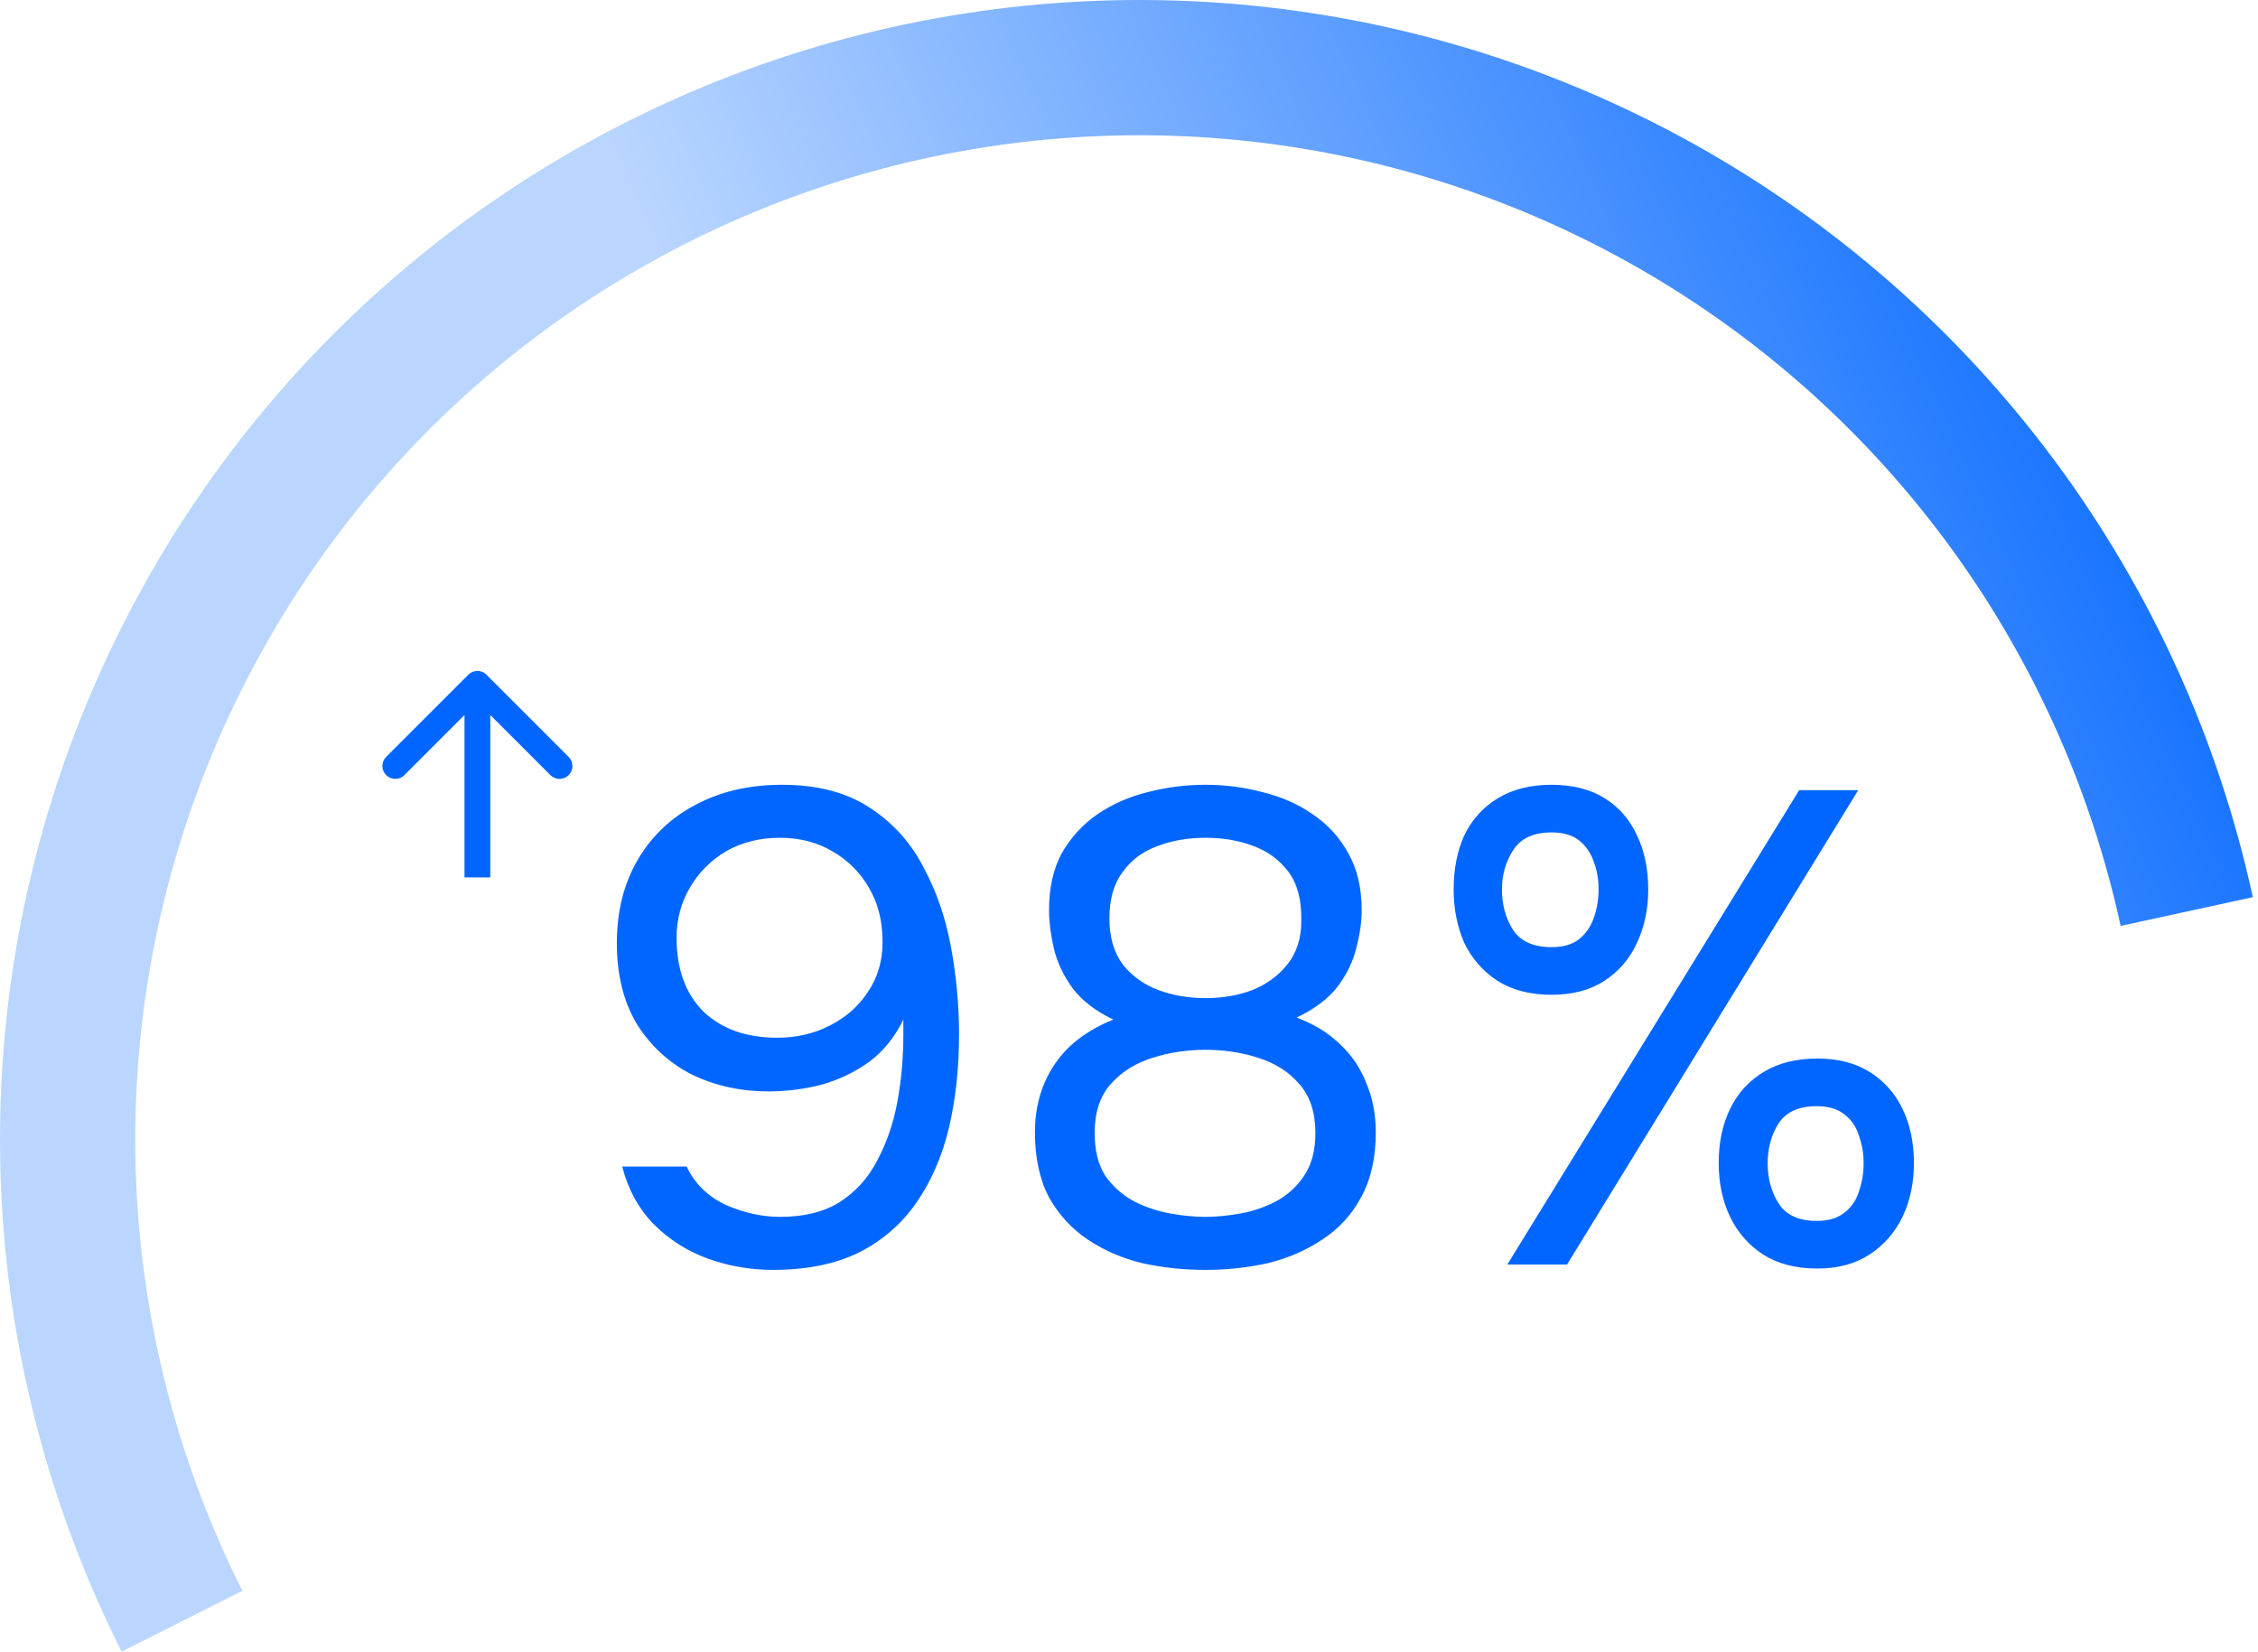
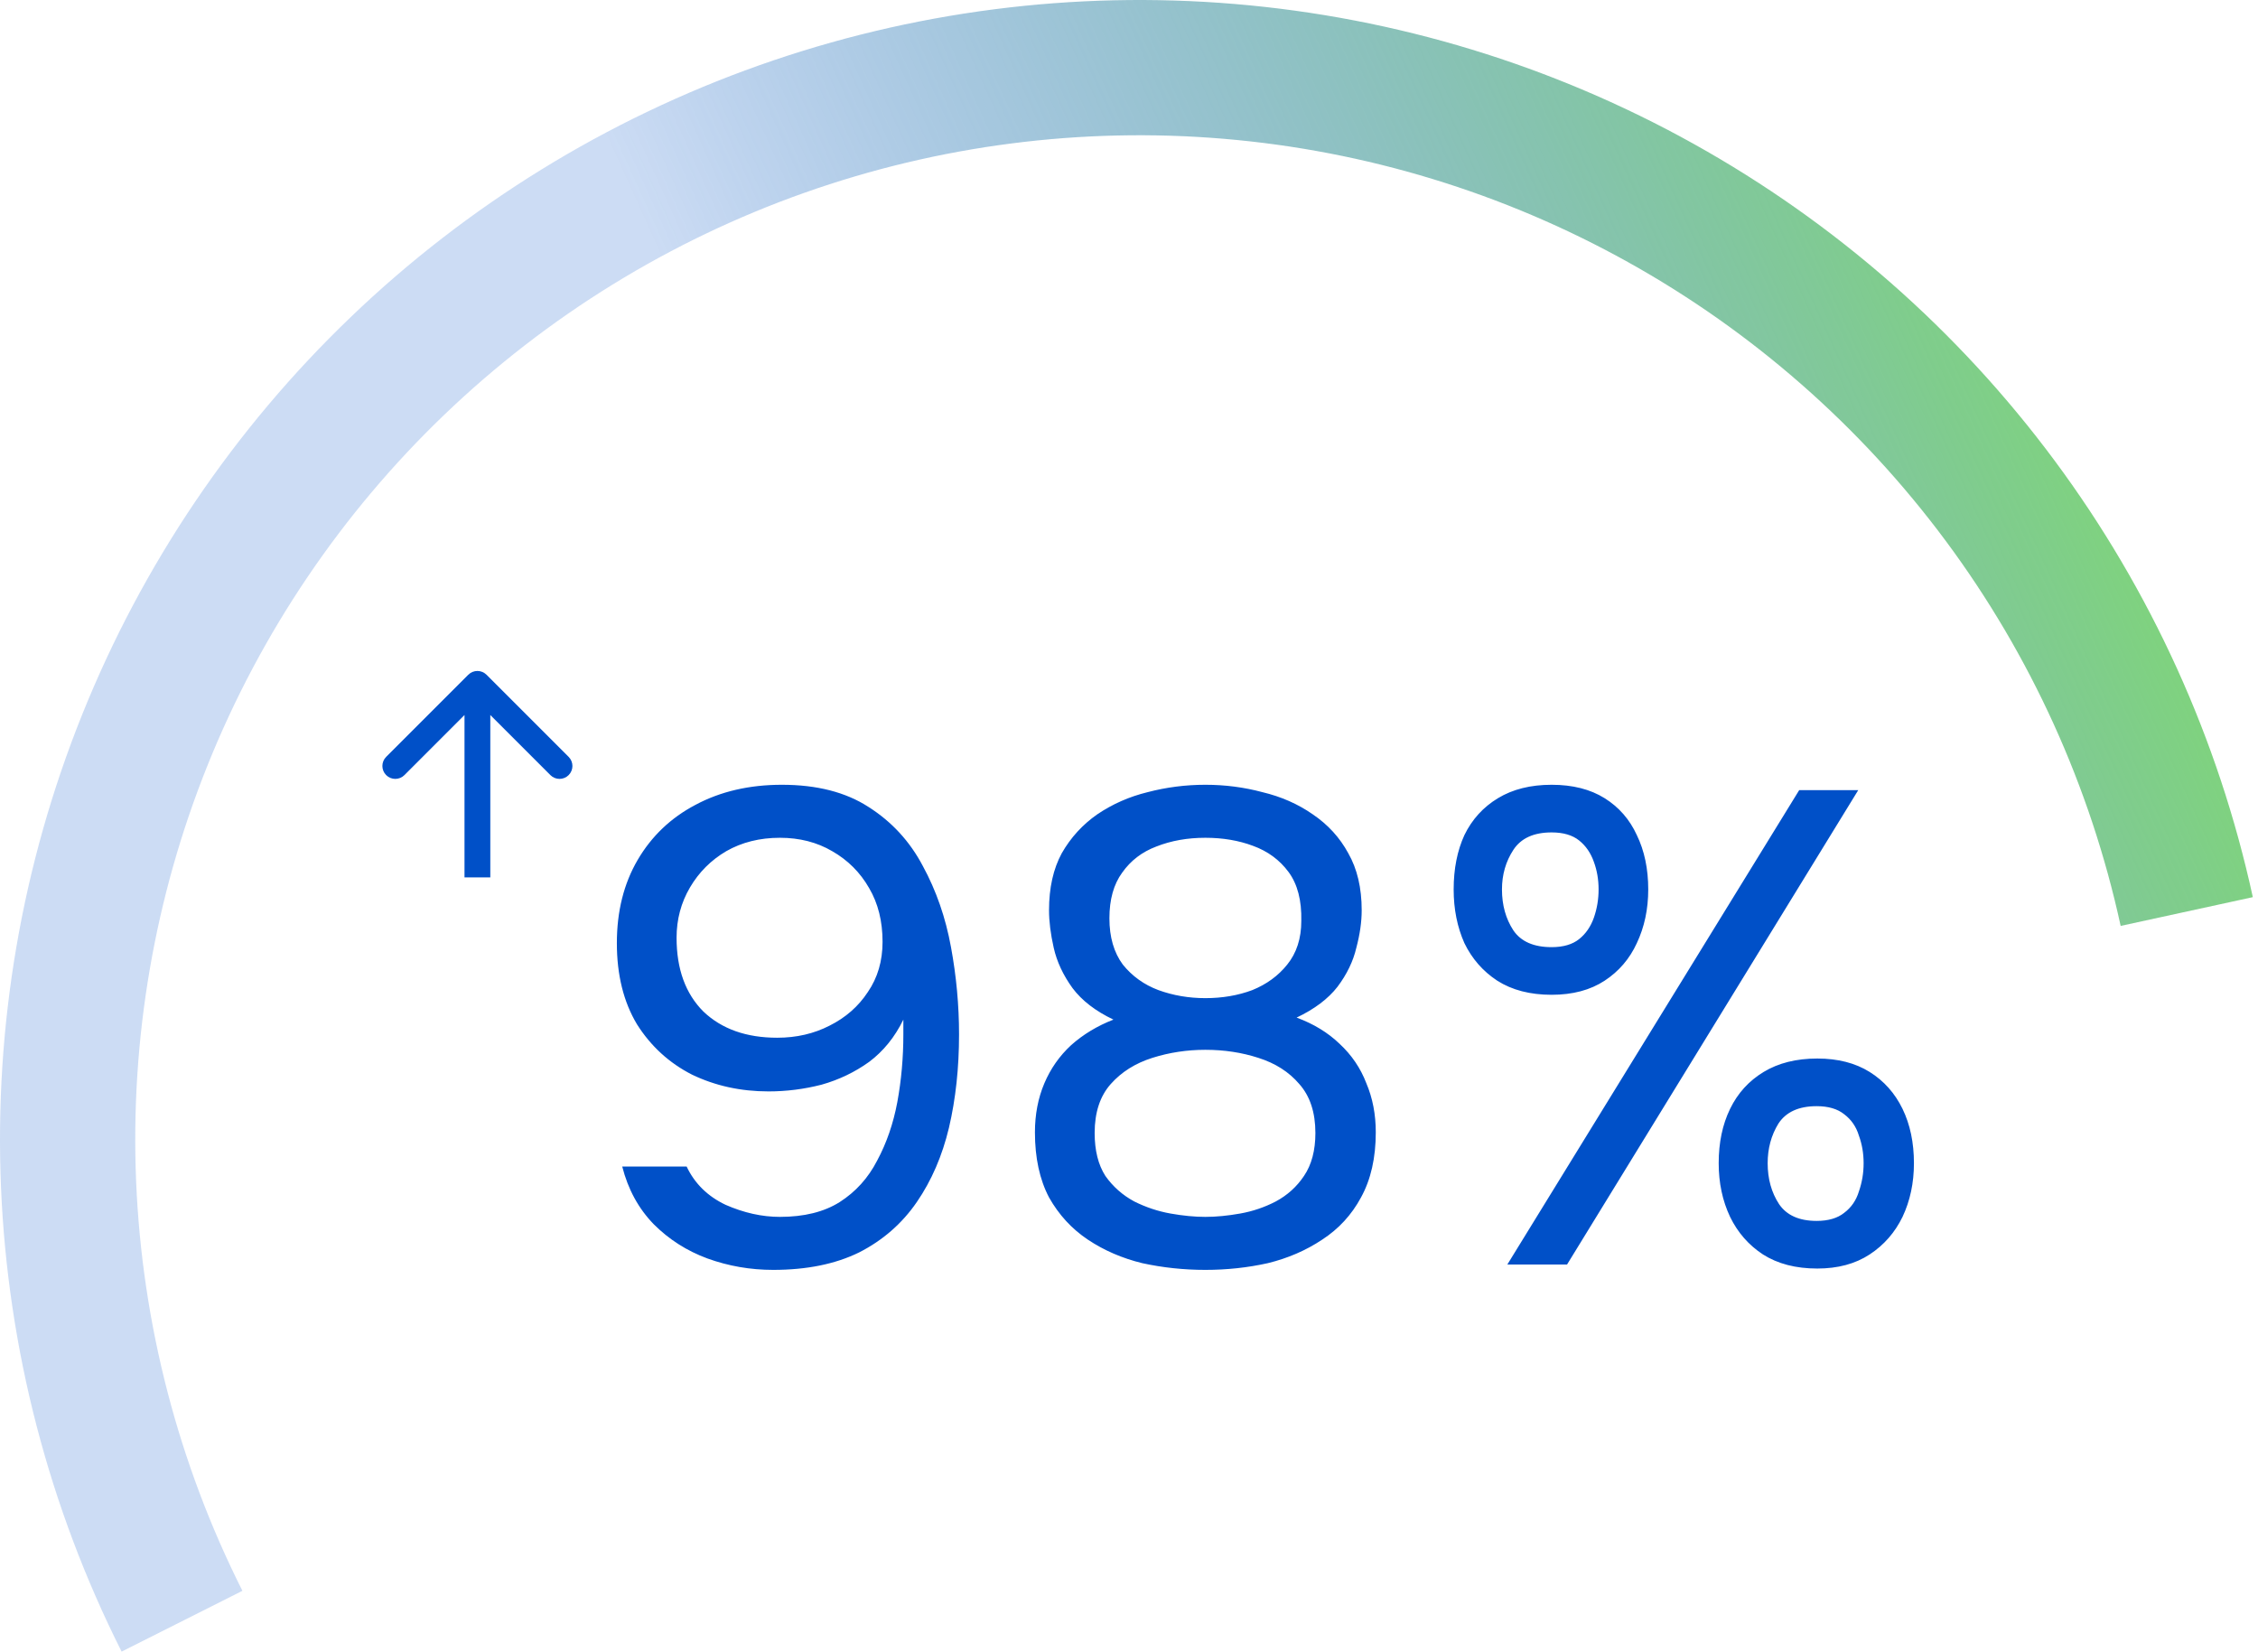
<svg xmlns="http://www.w3.org/2000/svg" width="175" height="128" viewBox="0 0 175 128" fill="none">
-   <path d="M174.599 69.529C171.934 57.282 166.692 45.743 159.223 35.679C151.753 25.615 142.227 17.256 131.277 11.158C120.327 5.059 108.204 1.362 95.714 0.311C83.225 -0.74 70.654 0.88 58.839 5.062C47.024 9.245 36.234 15.894 27.188 24.569C18.141 33.243 11.045 43.744 6.371 55.373C1.697 67.002 -0.449 79.493 0.078 92.016C0.604 104.538 3.791 116.804 9.425 128L18.788 123.288C13.823 113.421 11.015 102.611 10.551 91.575C10.087 80.539 11.978 69.531 16.097 59.283C20.217 49.034 26.471 39.78 34.443 32.135C42.416 24.49 51.925 18.63 62.337 14.944C72.75 11.258 83.828 9.83 94.835 10.756C105.842 11.682 116.526 14.941 126.176 20.315C135.827 25.689 144.222 33.056 150.805 41.926C157.388 50.796 162.007 60.965 164.356 71.758L174.599 69.529Z" fill="url(#paint0_linear_5313_32648)" />
-   <path d="M37.707 52.293C37.317 51.902 36.683 51.902 36.293 52.293L29.929 58.657C29.538 59.047 29.538 59.681 29.929 60.071C30.32 60.462 30.953 60.462 31.343 60.071L37 54.414L42.657 60.071C43.047 60.462 43.681 60.462 44.071 60.071C44.462 59.681 44.462 59.047 44.071 58.657L37.707 52.293ZM36 67V68H38V67H36ZM36 53V67H38V53H36Z" fill="#0166FF" />
-   <path d="M59.924 98.416C58.156 98.416 56.457 98.121 54.828 97.532C53.233 96.943 51.847 96.059 50.668 94.88C49.489 93.667 48.675 92.176 48.224 90.408H53.216C53.84 91.725 54.845 92.713 56.232 93.372C57.653 93.996 59.057 94.308 60.444 94.308C62.316 94.308 63.859 93.927 65.072 93.164C66.32 92.367 67.291 91.292 67.984 89.94C68.712 88.588 69.232 87.08 69.544 85.416C69.856 83.717 70.012 81.967 70.012 80.164C70.012 79.991 70.012 79.8 70.012 79.592C70.012 79.384 70.012 79.193 70.012 79.02C69.353 80.372 68.469 81.464 67.36 82.296C66.251 83.093 65.02 83.683 63.668 84.064C62.316 84.411 60.947 84.584 59.56 84.584C57.411 84.584 55.435 84.151 53.632 83.284C51.864 82.383 50.443 81.083 49.368 79.384C48.328 77.651 47.808 75.553 47.808 73.092C47.808 70.631 48.345 68.481 49.42 66.644C50.495 64.807 51.985 63.385 53.892 62.38C55.833 61.34 58.069 60.82 60.6 60.82C63.304 60.82 65.54 61.392 67.308 62.536C69.111 63.68 70.515 65.205 71.52 67.112C72.56 69.019 73.288 71.116 73.704 73.404C74.12 75.657 74.328 77.911 74.328 80.164C74.328 82.764 74.068 85.173 73.548 87.392C73.028 89.576 72.196 91.5 71.052 93.164C69.908 94.828 68.417 96.128 66.58 97.064C64.743 97.965 62.524 98.416 59.924 98.416ZM60.236 80.424C61.727 80.424 63.079 80.112 64.292 79.488C65.54 78.864 66.528 77.997 67.256 76.888C68.019 75.779 68.4 74.479 68.4 72.988C68.4 71.393 68.053 70.007 67.36 68.828C66.667 67.615 65.713 66.661 64.5 65.968C63.321 65.275 61.969 64.928 60.444 64.928C58.884 64.928 57.497 65.275 56.284 65.968C55.105 66.661 54.169 67.597 53.476 68.776C52.783 69.955 52.436 71.255 52.436 72.676C52.436 75.103 53.129 77.009 54.516 78.396C55.937 79.748 57.844 80.424 60.236 80.424ZM93.418 98.416C91.754 98.416 90.125 98.243 88.53 97.896C86.97 97.515 85.566 96.908 84.318 96.076C83.07 95.244 82.065 94.152 81.302 92.8C80.574 91.413 80.21 89.732 80.21 87.756C80.21 86.369 80.453 85.104 80.938 83.96C81.423 82.816 82.117 81.828 83.018 80.996C83.954 80.164 85.046 79.505 86.294 79.02C84.907 78.361 83.85 77.547 83.122 76.576C82.394 75.571 81.909 74.531 81.666 73.456C81.423 72.381 81.302 71.411 81.302 70.544C81.302 68.811 81.631 67.337 82.29 66.124C82.983 64.911 83.902 63.905 85.046 63.108C86.225 62.311 87.525 61.739 88.946 61.392C90.402 61.011 91.893 60.82 93.418 60.82C94.943 60.82 96.417 61.011 97.838 61.392C99.294 61.739 100.594 62.311 101.738 63.108C102.917 63.905 103.835 64.911 104.494 66.124C105.187 67.337 105.534 68.811 105.534 70.544C105.534 71.445 105.395 72.416 105.118 73.456C104.875 74.496 104.39 75.501 103.662 76.472C102.934 77.408 101.877 78.205 100.49 78.864C101.807 79.349 102.917 80.025 103.818 80.892C104.754 81.759 105.447 82.781 105.898 83.96C106.383 85.104 106.626 86.369 106.626 87.756C106.626 89.732 106.245 91.413 105.482 92.8C104.754 94.152 103.749 95.244 102.466 96.076C101.218 96.908 99.814 97.515 98.254 97.896C96.694 98.243 95.082 98.416 93.418 98.416ZM93.418 94.308C94.25 94.308 95.151 94.221 96.122 94.048C97.093 93.875 98.011 93.563 98.878 93.112C99.779 92.627 100.507 91.968 101.062 91.136C101.651 90.269 101.946 89.16 101.946 87.808C101.946 86.213 101.53 84.948 100.698 84.012C99.901 83.076 98.843 82.4 97.526 81.984C96.243 81.568 94.874 81.36 93.418 81.36C91.997 81.36 90.627 81.568 89.31 81.984C87.993 82.4 86.918 83.076 86.086 84.012C85.254 84.948 84.838 86.213 84.838 87.808C84.838 89.16 85.115 90.269 85.67 91.136C86.259 91.968 87.005 92.627 87.906 93.112C88.807 93.563 89.743 93.875 90.714 94.048C91.685 94.221 92.586 94.308 93.418 94.308ZM93.418 77.356C94.735 77.356 95.949 77.148 97.058 76.732C98.167 76.281 99.069 75.623 99.762 74.756C100.49 73.855 100.854 72.728 100.854 71.376C100.889 69.781 100.559 68.516 99.866 67.58C99.173 66.644 98.254 65.968 97.11 65.552C96.001 65.136 94.77 64.928 93.418 64.928C92.031 64.928 90.766 65.153 89.622 65.604C88.513 66.02 87.629 66.696 86.97 67.632C86.311 68.533 85.982 69.712 85.982 71.168C85.982 72.624 86.329 73.82 87.022 74.756C87.75 75.657 88.669 76.316 89.778 76.732C90.922 77.148 92.135 77.356 93.418 77.356ZM116.822 98L139.442 61.236H144.018L121.45 98H116.822ZM140.846 98.312C139.182 98.312 137.778 97.948 136.634 97.22C135.524 96.492 134.675 95.521 134.086 94.308C133.496 93.06 133.202 91.673 133.202 90.148C133.202 88.553 133.496 87.149 134.086 85.936C134.675 84.723 135.542 83.769 136.686 83.076C137.83 82.383 139.216 82.036 140.846 82.036C142.44 82.036 143.792 82.383 144.902 83.076C146.011 83.769 146.86 84.723 147.45 85.936C148.039 87.149 148.334 88.553 148.334 90.148C148.334 91.673 148.039 93.06 147.45 94.308C146.86 95.521 146.011 96.492 144.902 97.22C143.792 97.948 142.44 98.312 140.846 98.312ZM140.794 94.62C141.695 94.62 142.406 94.412 142.926 93.996C143.48 93.58 143.862 93.025 144.07 92.332C144.312 91.639 144.434 90.911 144.434 90.148C144.434 89.385 144.312 88.675 144.07 88.016C143.862 87.323 143.48 86.768 142.926 86.352C142.406 85.936 141.695 85.728 140.794 85.728C139.407 85.728 138.419 86.179 137.83 87.08C137.275 87.981 136.998 89.004 136.998 90.148C136.998 91.361 137.292 92.419 137.882 93.32C138.471 94.187 139.442 94.62 140.794 94.62ZM120.254 77.096C118.59 77.096 117.186 76.732 116.042 76.004C114.932 75.276 114.083 74.305 113.494 73.092C112.939 71.844 112.662 70.457 112.662 68.932C112.662 67.337 112.939 65.933 113.494 64.72C114.083 63.507 114.95 62.553 116.094 61.86C117.238 61.167 118.624 60.82 120.254 60.82C121.883 60.82 123.252 61.167 124.362 61.86C125.471 62.553 126.303 63.507 126.858 64.72C127.447 65.933 127.742 67.337 127.742 68.932C127.742 70.457 127.447 71.844 126.858 73.092C126.303 74.305 125.471 75.276 124.362 76.004C123.252 76.732 121.883 77.096 120.254 77.096ZM120.254 73.404C121.155 73.404 121.866 73.196 122.386 72.78C122.906 72.364 123.287 71.809 123.53 71.116C123.772 70.423 123.894 69.695 123.894 68.932C123.894 68.169 123.772 67.459 123.53 66.8C123.287 66.107 122.906 65.552 122.386 65.136C121.866 64.72 121.155 64.512 120.254 64.512C118.867 64.512 117.879 64.963 117.29 65.864C116.7 66.765 116.406 67.788 116.406 68.932C116.406 70.145 116.7 71.203 117.29 72.104C117.879 72.971 118.867 73.404 120.254 73.404Z" fill="#0166FF" />
+   <path d="M174.599 69.529C171.934 57.282 166.692 45.743 159.223 35.679C151.753 25.615 142.227 17.256 131.277 11.158C120.327 5.059 108.204 1.362 95.714 0.311C83.225 -0.74 70.654 0.88 58.839 5.062C47.024 9.245 36.234 15.894 27.188 24.569C18.141 33.243 11.045 43.744 6.371 55.373C1.697 67.002 -0.449 79.493 0.078 92.016C0.604 104.538 3.791 116.804 9.425 128L18.788 123.288C13.823 113.421 11.015 102.611 10.551 91.575C10.087 80.539 11.978 69.531 16.097 59.283C20.217 49.034 26.471 39.78 34.443 32.135C42.416 24.49 51.925 18.63 62.337 14.944C72.75 11.258 83.828 9.83 94.835 10.756C105.842 11.682 116.526 14.941 126.176 20.315C135.827 25.689 144.222 33.056 150.805 41.926C157.388 50.796 162.007 60.965 164.356 71.758L174.599 69.529Z" fill="url(#paint0_linear_10001_40073)" />
+   <path d="M37.707 52.293C37.317 51.902 36.683 51.902 36.293 52.293L29.929 58.657C29.538 59.047 29.538 59.681 29.929 60.071C30.32 60.462 30.953 60.462 31.343 60.071L37 54.414L42.657 60.071C43.047 60.462 43.681 60.462 44.071 60.071C44.462 59.681 44.462 59.047 44.071 58.657L37.707 52.293ZM36 67V68H38V67H36ZM36 53V67H38V53H36Z" fill="#0050C8" />
+   <path d="M59.924 98.416C58.156 98.416 56.457 98.121 54.828 97.532C53.233 96.943 51.847 96.059 50.668 94.88C49.489 93.667 48.675 92.176 48.224 90.408H53.216C53.84 91.725 54.845 92.713 56.232 93.372C57.653 93.996 59.057 94.308 60.444 94.308C62.316 94.308 63.859 93.927 65.072 93.164C66.32 92.367 67.291 91.292 67.984 89.94C68.712 88.588 69.232 87.08 69.544 85.416C69.856 83.717 70.012 81.967 70.012 80.164C70.012 79.991 70.012 79.8 70.012 79.592C70.012 79.384 70.012 79.193 70.012 79.02C69.353 80.372 68.469 81.464 67.36 82.296C66.251 83.093 65.02 83.683 63.668 84.064C62.316 84.411 60.947 84.584 59.56 84.584C57.411 84.584 55.435 84.151 53.632 83.284C51.864 82.383 50.443 81.083 49.368 79.384C48.328 77.651 47.808 75.553 47.808 73.092C47.808 70.631 48.345 68.481 49.42 66.644C50.495 64.807 51.985 63.385 53.892 62.38C55.833 61.34 58.069 60.82 60.6 60.82C63.304 60.82 65.54 61.392 67.308 62.536C69.111 63.68 70.515 65.205 71.52 67.112C72.56 69.019 73.288 71.116 73.704 73.404C74.12 75.657 74.328 77.911 74.328 80.164C74.328 82.764 74.068 85.173 73.548 87.392C73.028 89.576 72.196 91.5 71.052 93.164C69.908 94.828 68.417 96.128 66.58 97.064C64.743 97.965 62.524 98.416 59.924 98.416ZM60.236 80.424C61.727 80.424 63.079 80.112 64.292 79.488C65.54 78.864 66.528 77.997 67.256 76.888C68.019 75.779 68.4 74.479 68.4 72.988C68.4 71.393 68.053 70.007 67.36 68.828C66.667 67.615 65.713 66.661 64.5 65.968C63.321 65.275 61.969 64.928 60.444 64.928C58.884 64.928 57.497 65.275 56.284 65.968C55.105 66.661 54.169 67.597 53.476 68.776C52.783 69.955 52.436 71.255 52.436 72.676C52.436 75.103 53.129 77.009 54.516 78.396C55.937 79.748 57.844 80.424 60.236 80.424ZM93.418 98.416C91.754 98.416 90.125 98.243 88.53 97.896C86.97 97.515 85.566 96.908 84.318 96.076C83.07 95.244 82.065 94.152 81.302 92.8C80.574 91.413 80.21 89.732 80.21 87.756C80.21 86.369 80.453 85.104 80.938 83.96C81.423 82.816 82.117 81.828 83.018 80.996C83.954 80.164 85.046 79.505 86.294 79.02C84.907 78.361 83.85 77.547 83.122 76.576C82.394 75.571 81.909 74.531 81.666 73.456C81.423 72.381 81.302 71.411 81.302 70.544C81.302 68.811 81.631 67.337 82.29 66.124C82.983 64.911 83.902 63.905 85.046 63.108C86.225 62.311 87.525 61.739 88.946 61.392C90.402 61.011 91.893 60.82 93.418 60.82C94.943 60.82 96.417 61.011 97.838 61.392C99.294 61.739 100.594 62.311 101.738 63.108C102.917 63.905 103.835 64.911 104.494 66.124C105.187 67.337 105.534 68.811 105.534 70.544C105.534 71.445 105.395 72.416 105.118 73.456C104.875 74.496 104.39 75.501 103.662 76.472C102.934 77.408 101.877 78.205 100.49 78.864C101.807 79.349 102.917 80.025 103.818 80.892C104.754 81.759 105.447 82.781 105.898 83.96C106.383 85.104 106.626 86.369 106.626 87.756C106.626 89.732 106.245 91.413 105.482 92.8C104.754 94.152 103.749 95.244 102.466 96.076C101.218 96.908 99.814 97.515 98.254 97.896C96.694 98.243 95.082 98.416 93.418 98.416ZM93.418 94.308C94.25 94.308 95.151 94.221 96.122 94.048C97.093 93.875 98.011 93.563 98.878 93.112C99.779 92.627 100.507 91.968 101.062 91.136C101.651 90.269 101.946 89.16 101.946 87.808C101.946 86.213 101.53 84.948 100.698 84.012C99.901 83.076 98.843 82.4 97.526 81.984C96.243 81.568 94.874 81.36 93.418 81.36C91.997 81.36 90.627 81.568 89.31 81.984C87.993 82.4 86.918 83.076 86.086 84.012C85.254 84.948 84.838 86.213 84.838 87.808C84.838 89.16 85.115 90.269 85.67 91.136C86.259 91.968 87.005 92.627 87.906 93.112C88.807 93.563 89.743 93.875 90.714 94.048C91.685 94.221 92.586 94.308 93.418 94.308ZM93.418 77.356C94.735 77.356 95.949 77.148 97.058 76.732C98.167 76.281 99.069 75.623 99.762 74.756C100.49 73.855 100.854 72.728 100.854 71.376C100.889 69.781 100.559 68.516 99.866 67.58C99.173 66.644 98.254 65.968 97.11 65.552C96.001 65.136 94.77 64.928 93.418 64.928C92.031 64.928 90.766 65.153 89.622 65.604C88.513 66.02 87.629 66.696 86.97 67.632C86.311 68.533 85.982 69.712 85.982 71.168C85.982 72.624 86.329 73.82 87.022 74.756C87.75 75.657 88.669 76.316 89.778 76.732C90.922 77.148 92.135 77.356 93.418 77.356ZM116.822 98L139.442 61.236H144.018L121.45 98H116.822ZM140.846 98.312C139.182 98.312 137.778 97.948 136.634 97.22C135.524 96.492 134.675 95.521 134.086 94.308C133.496 93.06 133.202 91.673 133.202 90.148C133.202 88.553 133.496 87.149 134.086 85.936C134.675 84.723 135.542 83.769 136.686 83.076C137.83 82.383 139.216 82.036 140.846 82.036C142.44 82.036 143.792 82.383 144.902 83.076C146.011 83.769 146.86 84.723 147.45 85.936C148.039 87.149 148.334 88.553 148.334 90.148C148.334 91.673 148.039 93.06 147.45 94.308C146.86 95.521 146.011 96.492 144.902 97.22C143.792 97.948 142.44 98.312 140.846 98.312ZM140.794 94.62C141.695 94.62 142.406 94.412 142.926 93.996C143.48 93.58 143.862 93.025 144.07 92.332C144.312 91.639 144.434 90.911 144.434 90.148C144.434 89.385 144.312 88.675 144.07 88.016C143.862 87.323 143.48 86.768 142.926 86.352C142.406 85.936 141.695 85.728 140.794 85.728C139.407 85.728 138.419 86.179 137.83 87.08C137.275 87.981 136.998 89.004 136.998 90.148C136.998 91.361 137.292 92.419 137.882 93.32C138.471 94.187 139.442 94.62 140.794 94.62ZM120.254 77.096C118.59 77.096 117.186 76.732 116.042 76.004C114.932 75.276 114.083 74.305 113.494 73.092C112.939 71.844 112.662 70.457 112.662 68.932C112.662 67.337 112.939 65.933 113.494 64.72C114.083 63.507 114.95 62.553 116.094 61.86C117.238 61.167 118.624 60.82 120.254 60.82C121.883 60.82 123.252 61.167 124.362 61.86C125.471 62.553 126.303 63.507 126.858 64.72C127.447 65.933 127.742 67.337 127.742 68.932C127.742 70.457 127.447 71.844 126.858 73.092C126.303 74.305 125.471 75.276 124.362 76.004C123.252 76.732 121.883 77.096 120.254 77.096ZM120.254 73.404C121.155 73.404 121.866 73.196 122.386 72.78C122.906 72.364 123.287 71.809 123.53 71.116C123.772 70.423 123.894 69.695 123.894 68.932C123.894 68.169 123.772 67.459 123.53 66.8C123.287 66.107 122.906 65.552 122.386 65.136C121.866 64.72 121.155 64.512 120.254 64.512C118.867 64.512 117.879 64.963 117.29 65.864C116.7 66.765 116.406 67.788 116.406 68.932C116.406 70.145 116.7 71.203 117.29 72.104C117.879 72.971 118.867 73.404 120.254 73.404Z" fill="#0050C8" />
  <defs>
-     <linearGradient id="paint0_linear_5313_32648" x1="201.733" y1="89.659" x2="24.328" y2="170.044" gradientUnits="userSpaceOnUse">
-       <stop stop-color="#0166FF" />
-       <stop offset="0.557" stop-color="#BAD6FF" />
+     <linearGradient id="paint0_linear_10001_40073" x1="201.733" y1="89.659" x2="24.328" y2="170.044" gradientUnits="userSpaceOnUse">
+       <stop stop-color="#81E062" />
+       <stop offset="0.557" stop-color="#0050C8" stop-opacity="0.2" />
    </linearGradient>
  </defs>
</svg>
